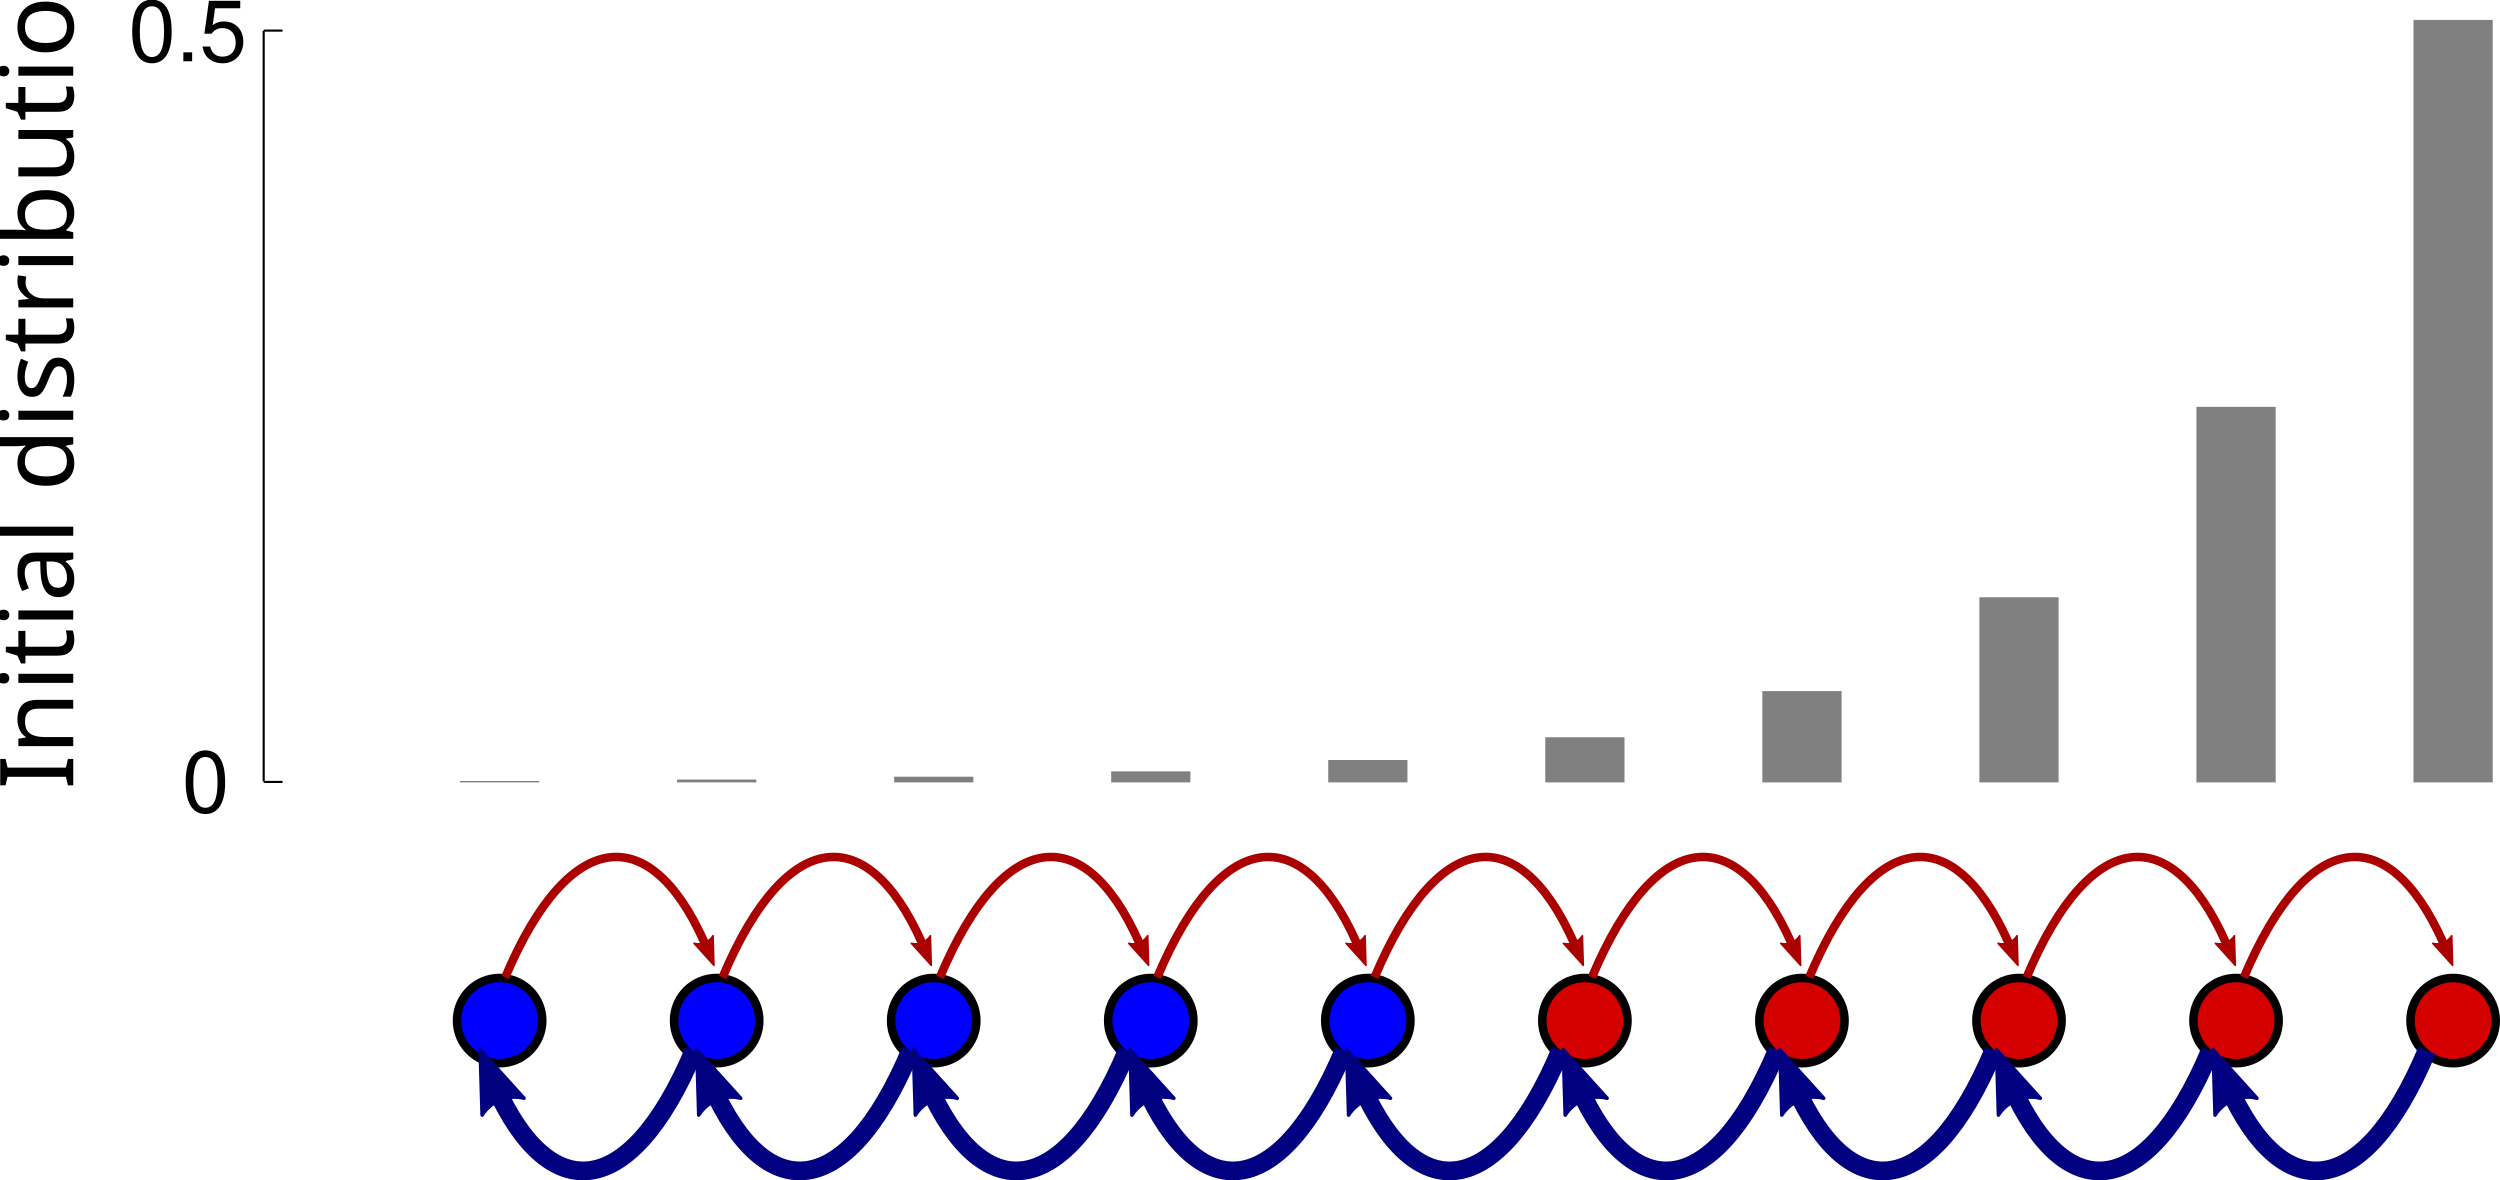
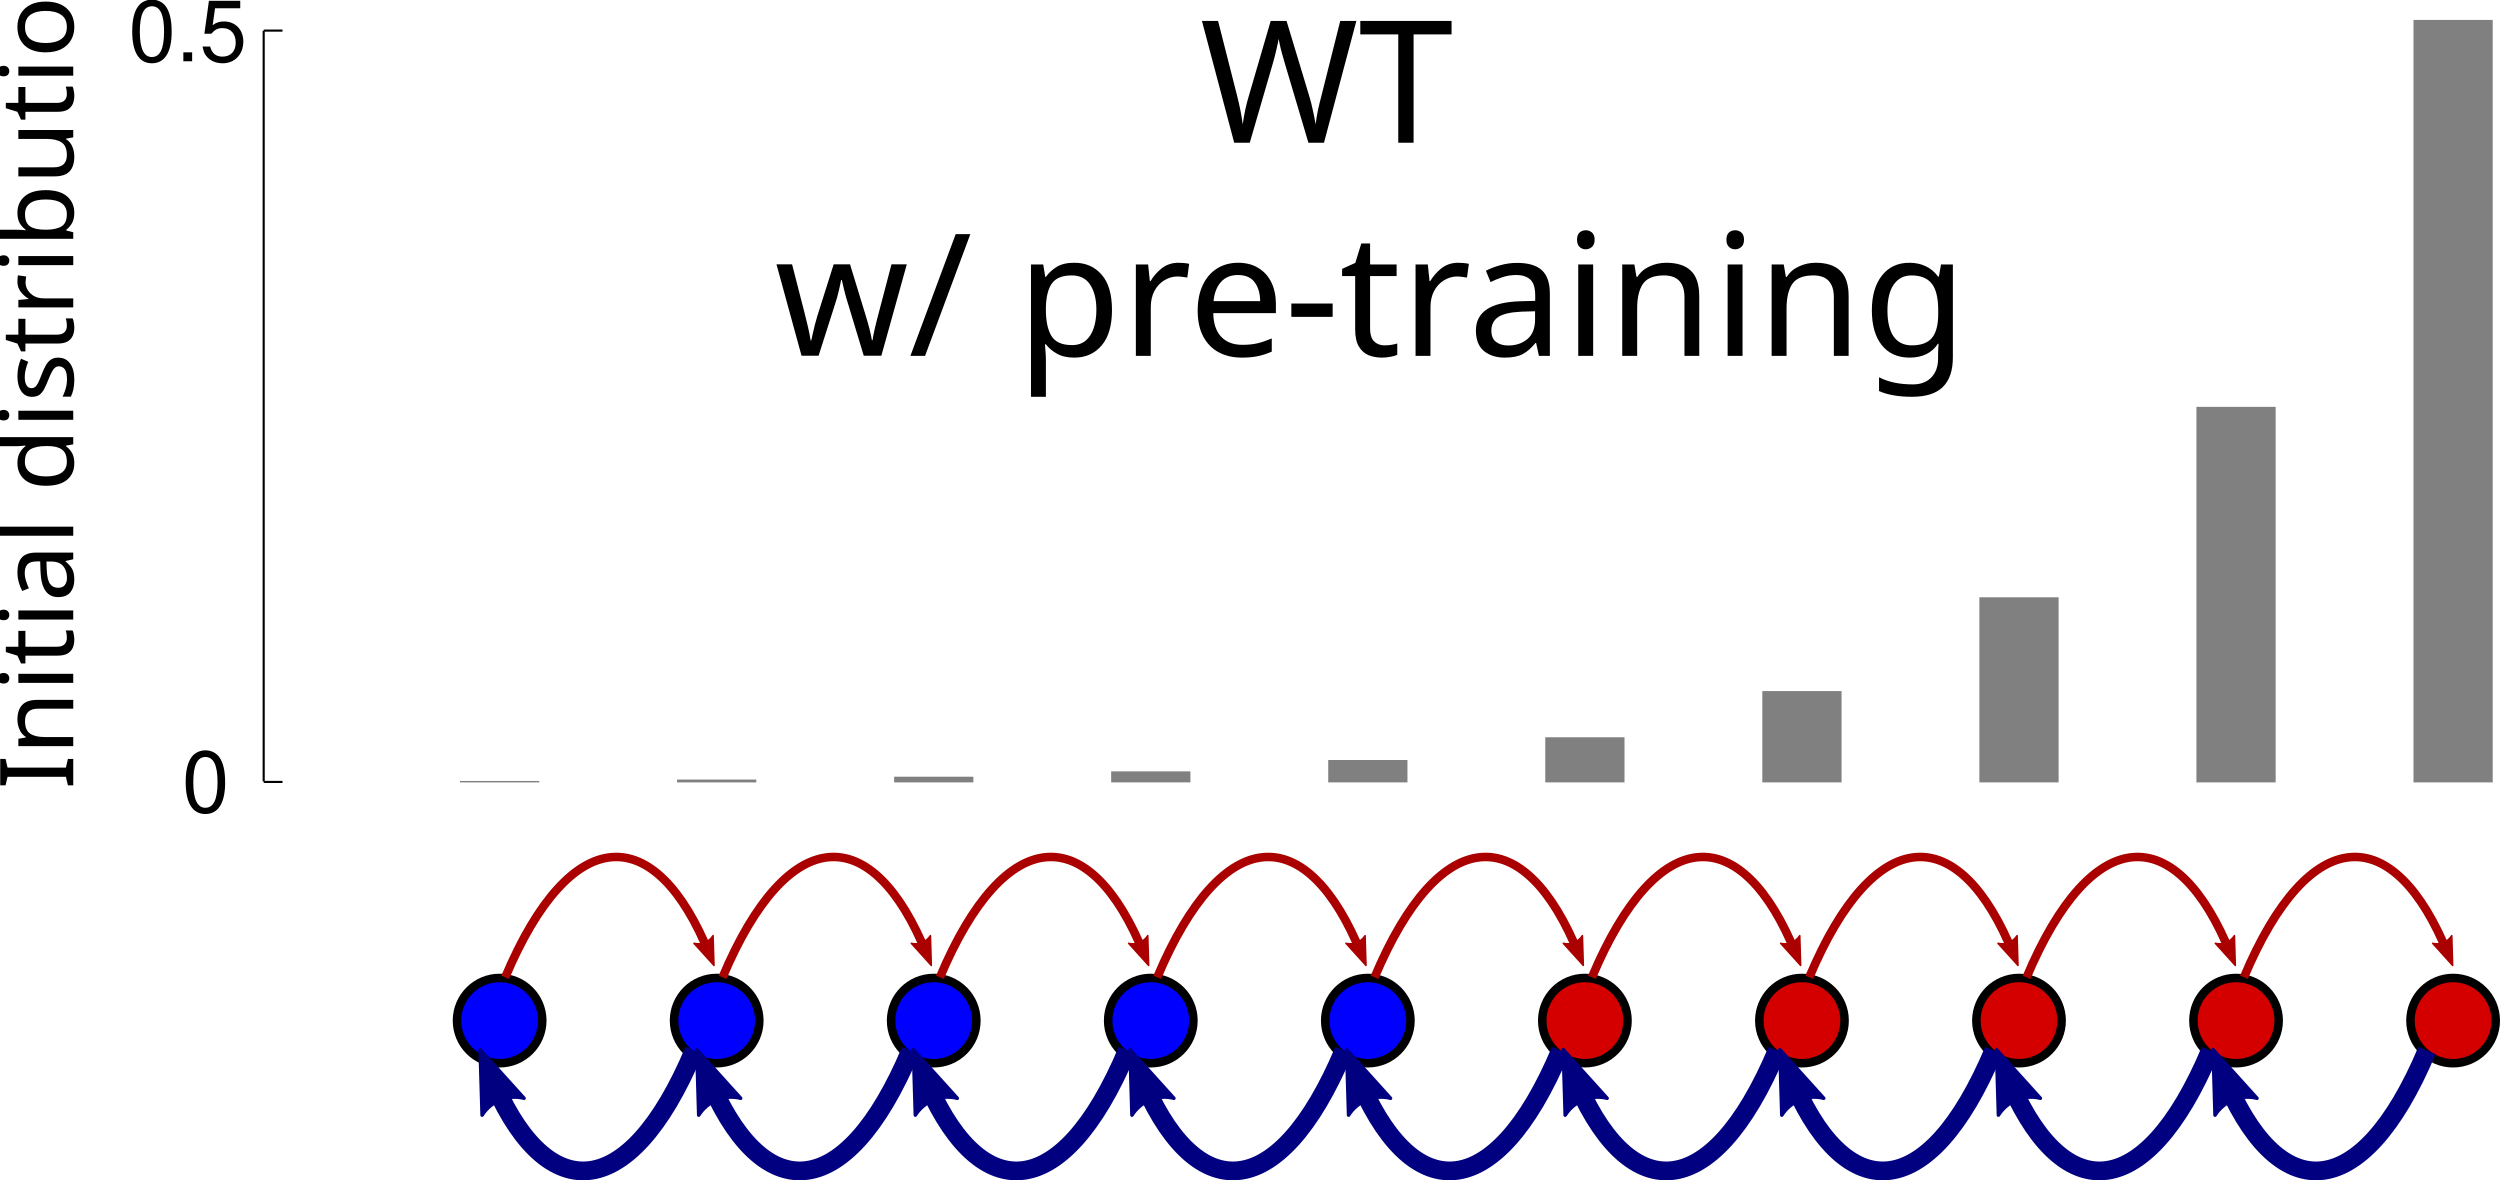
<svg xmlns="http://www.w3.org/2000/svg" width="293.184" height="138.319" id="svg2" version="1.1">
  <defs id="defs4">
    <marker orient="auto" refY="0" refX="0" id="Arrow2Send" style="overflow:visible">
      <path id="path4544" style="font-size:12px;fill-rule:evenodd;stroke-width:0.625;stroke-linejoin:round" d="M 8.719,4.034 -2.207,0.016 8.719,-4.002 c -1.745,2.372 -1.735,5.617 -6e-7,8.035 z" transform="matrix(-0.3,0,0,-0.3,0.69,0)" />
    </marker>
    <marker orient="auto" refY="0" refX="0" id="Arrow2Sstart" style="overflow:visible">
      <path id="path4541" style="font-size:12px;fill-rule:evenodd;stroke-width:0.625;stroke-linejoin:round" d="M 8.719,4.034 -2.207,0.016 8.719,-4.002 c -1.745,2.372 -1.735,5.617 -6e-7,8.035 z" transform="matrix(0.3,0,0,0.3,-0.69,0)" />
    </marker>
    <marker orient="auto" refY="0" refX="0" id="Arrow2Send-4" style="overflow:visible">
      <path id="path4544-5" style="font-size:12px;fill-rule:evenodd;stroke-width:0.625;stroke-linejoin:round" d="M 8.719,4.034 -2.207,0.016 8.719,-4.002 c -1.745,2.372 -1.735,5.617 -6e-7,8.035 z" transform="matrix(-0.3,0,0,-0.3,0.69,0)" />
    </marker>
    <marker orient="auto" refY="0" refX="0" id="Arrow2Send-3" style="overflow:visible">
      <path id="path4544-52" style="font-size:12px;fill-rule:evenodd;stroke-width:0.625;stroke-linejoin:round" d="M 8.719,4.034 -2.207,0.016 8.719,-4.002 c -1.745,2.372 -1.735,5.617 -6e-7,8.035 z" transform="matrix(-0.3,0,0,-0.3,0.69,0)" />
    </marker>
    <marker orient="auto" refY="0" refX="0" id="Arrow2Send-9" style="overflow:visible">
      <path id="path4544-4" style="font-size:12px;fill-rule:evenodd;stroke-width:0.625;stroke-linejoin:round" d="M 8.719,4.034 -2.207,0.016 8.719,-4.002 c -1.745,2.372 -1.735,5.617 -6e-7,8.035 z" transform="matrix(-0.3,0,0,-0.3,0.69,0)" />
    </marker>
    <marker orient="auto" refY="0" refX="0" id="Arrow2Send-0" style="overflow:visible">
      <path id="path4544-59" style="font-size:12px;fill-rule:evenodd;stroke-width:0.625;stroke-linejoin:round" d="M 8.719,4.034 -2.207,0.016 8.719,-4.002 c -1.745,2.372 -1.735,5.617 -6e-7,8.035 z" transform="matrix(-0.3,0,0,-0.3,0.69,0)" />
    </marker>
    <marker orient="auto" refY="0" refX="0" id="Arrow2Send-6" style="overflow:visible">
      <path id="path4544-594" style="font-size:12px;fill-rule:evenodd;stroke-width:0.625;stroke-linejoin:round" d="M 8.719,4.034 -2.207,0.016 8.719,-4.002 c -1.745,2.372 -1.735,5.617 -6e-7,8.035 z" transform="matrix(-0.3,0,0,-0.3,0.69,0)" />
    </marker>
    <marker orient="auto" refY="0" refX="0" id="Arrow2Send-43" style="overflow:visible">
      <path id="path4544-54" style="font-size:12px;fill-rule:evenodd;stroke-width:0.625;stroke-linejoin:round" d="M 8.719,4.034 -2.207,0.016 8.719,-4.002 c -1.745,2.372 -1.735,5.617 -6e-7,8.035 z" transform="matrix(-0.3,0,0,-0.3,0.69,0)" />
    </marker>
    <marker orient="auto" refY="0" refX="0" id="Arrow2Send-41" style="overflow:visible">
      <path id="path4544-6" style="font-size:12px;fill-rule:evenodd;stroke-width:0.625;stroke-linejoin:round" d="M 8.719,4.034 -2.207,0.016 8.719,-4.002 c -1.745,2.372 -1.735,5.617 -6e-7,8.035 z" transform="matrix(-0.3,0,0,-0.3,0.69,0)" />
    </marker>
    <marker orient="auto" refY="0" refX="0" id="Arrow2Send-1" style="overflow:visible">
      <path id="path4544-58" style="font-size:12px;fill-rule:evenodd;stroke-width:0.625;stroke-linejoin:round" d="M 8.719,4.034 -2.207,0.016 8.719,-4.002 c -1.745,2.372 -1.735,5.617 -6e-7,8.035 z" transform="matrix(-0.3,0,0,-0.3,0.69,0)" />
    </marker>
    <marker orient="auto" refY="0" refX="0" id="Arrow2Send-01" style="overflow:visible">
      <path id="path4544-40" style="font-size:12px;fill-rule:evenodd;stroke-width:0.625;stroke-linejoin:round" d="M 8.719,4.034 -2.207,0.016 8.719,-4.002 c -1.745,2.372 -1.735,5.617 -6e-7,8.035 z" transform="matrix(-0.3,0,0,-0.3,0.69,0)" />
    </marker>
    <marker orient="auto" refY="0" refX="0" id="Arrow2Send-91" style="overflow:visible">
      <path id="path4544-7" style="font-size:12px;fill-rule:evenodd;stroke-width:0.625;stroke-linejoin:round" d="M 8.719,4.034 -2.207,0.016 8.719,-4.002 c -1.745,2.372 -1.735,5.617 -6e-7,8.035 z" transform="matrix(-0.3,0,0,-0.3,0.69,0)" />
    </marker>
    <marker orient="auto" refY="0" refX="0" id="Arrow2Send-96" style="overflow:visible">
      <path id="path4544-8" style="font-size:12px;fill-rule:evenodd;stroke-width:0.625;stroke-linejoin:round" d="M 8.719,4.034 -2.207,0.016 8.719,-4.002 c -1.745,2.372 -1.735,5.617 -6e-7,8.035 z" transform="matrix(-0.3,0,0,-0.3,0.69,0)" />
    </marker>
    <marker orient="auto" refY="0" refX="0" id="Arrow2Send-30" style="overflow:visible">
      <path id="path4544-2" style="font-size:12px;fill-rule:evenodd;stroke-width:0.625;stroke-linejoin:round" d="M 8.719,4.034 -2.207,0.016 8.719,-4.002 c -1.745,2.372 -1.735,5.617 -6e-7,8.035 z" transform="matrix(-0.3,0,0,-0.3,0.69,0)" />
    </marker>
    <marker orient="auto" refY="0" refX="0" id="Arrow2Send-92" style="overflow:visible">
      <path id="path4544-24" style="font-size:12px;fill-rule:evenodd;stroke-width:0.625;stroke-linejoin:round" d="M 8.719,4.034 -2.207,0.016 8.719,-4.002 c -1.745,2.372 -1.735,5.617 -6e-7,8.035 z" transform="matrix(-0.3,0,0,-0.3,0.69,0)" />
    </marker>
    <marker orient="auto" refY="0" refX="0" id="Arrow2Send-8" style="overflow:visible">
      <path id="path4544-72" style="font-size:12px;fill-rule:evenodd;stroke-width:0.625;stroke-linejoin:round" d="M 8.719,4.034 -2.207,0.016 8.719,-4.002 c -1.745,2.372 -1.735,5.617 -6e-7,8.035 z" transform="matrix(-0.3,0,0,-0.3,0.69,0)" />
    </marker>
    <marker orient="auto" refY="0" refX="0" id="Arrow2Send-34" style="overflow:visible">
      <path id="path4544-3" style="font-size:12px;fill-rule:evenodd;stroke-width:0.625;stroke-linejoin:round" d="M 8.719,4.034 -2.207,0.016 8.719,-4.002 c -1.745,2.372 -1.735,5.617 -6e-7,8.035 z" transform="matrix(-0.3,0,0,-0.3,0.69,0)" />
    </marker>
    <marker orient="auto" refY="0" refX="0" id="Arrow2Send-32" style="overflow:visible">
      <path id="path4544-76" style="font-size:12px;fill-rule:evenodd;stroke-width:0.625;stroke-linejoin:round" d="M 8.719,4.034 -2.207,0.016 8.719,-4.002 c -1.745,2.372 -1.735,5.617 -6e-7,8.035 z" transform="matrix(-0.3,0,0,-0.3,0.69,0)" />
    </marker>
    <marker orient="auto" refY="0" refX="0" id="Arrow2Send-36" style="overflow:visible">
      <path id="path4544-9" style="font-size:12px;fill-rule:evenodd;stroke-width:0.625;stroke-linejoin:round" d="M 8.719,4.034 -2.207,0.016 8.719,-4.002 c -1.745,2.372 -1.735,5.617 -6e-7,8.035 z" transform="matrix(-0.3,0,0,-0.3,0.69,0)" />
    </marker>
    <marker orient="auto" refY="0" refX="0" id="Arrow2Send-33" style="overflow:visible">
      <path id="path4544-0" style="font-size:12px;fill-rule:evenodd;stroke-width:0.625;stroke-linejoin:round" d="M 8.719,4.034 -2.207,0.016 8.719,-4.002 c -1.745,2.372 -1.735,5.617 -6e-7,8.035 z" transform="matrix(-0.3,0,0,-0.3,0.69,0)" />
    </marker>
    <marker orient="auto" refY="0" refX="0" id="Arrow2SendM" style="overflow:visible">
      <path id="path3097" style="font-size:12px;fill:#aa0000;fill-rule:evenodd;stroke:#aa0000;stroke-width:0.625;stroke-linejoin:round" d="M 8.719,4.034 -2.207,0.016 8.719,-4.002 c -1.745,2.372 -1.735,5.617 -6e-7,8.035 z" transform="matrix(-0.3,0,0,-0.3,0.69,0)" />
    </marker>
    <marker orient="auto" refY="0" refX="0" id="Arrow2Sendg" style="overflow:visible">
      <path id="path3100" style="font-size:12px;fill:#aa0000;fill-rule:evenodd;stroke:#aa0000;stroke-width:0.625;stroke-linejoin:round" d="M 8.719,4.034 -2.207,0.016 8.719,-4.002 c -1.745,2.372 -1.735,5.617 -6e-7,8.035 z" transform="matrix(-0.3,0,0,-0.3,0.69,0)" />
    </marker>
    <marker orient="auto" refY="0" refX="0" id="Arrow2Send3" style="overflow:visible">
      <path id="path3103" style="font-size:12px;fill:#aa0000;fill-rule:evenodd;stroke:#aa0000;stroke-width:0.625;stroke-linejoin:round" d="M 8.719,4.034 -2.207,0.016 8.719,-4.002 c -1.745,2.372 -1.735,5.617 -6e-7,8.035 z" transform="matrix(-0.3,0,0,-0.3,0.69,0)" />
    </marker>
    <marker orient="auto" refY="0" refX="0" id="Arrow2Sends" style="overflow:visible">
      <path id="path3106" style="font-size:12px;fill:#aa0000;fill-rule:evenodd;stroke:#aa0000;stroke-width:0.625;stroke-linejoin:round" d="M 8.719,4.034 -2.207,0.016 8.719,-4.002 c -1.745,2.372 -1.735,5.617 -6e-7,8.035 z" transform="matrix(-0.3,0,0,-0.3,0.69,0)" />
    </marker>
    <marker orient="auto" refY="0" refX="0" id="Arrow2Sendz" style="overflow:visible">
      <path id="path3109" style="font-size:12px;fill:#aa0000;fill-rule:evenodd;stroke:#aa0000;stroke-width:0.625;stroke-linejoin:round" d="M 8.719,4.034 -2.207,0.016 8.719,-4.002 c -1.745,2.372 -1.735,5.617 -6e-7,8.035 z" transform="matrix(-0.3,0,0,-0.3,0.69,0)" />
    </marker>
    <marker orient="auto" refY="0" refX="0" id="Arrow2SendI" style="overflow:visible">
      <path id="path3112" style="font-size:12px;fill:#aa0000;fill-rule:evenodd;stroke:#aa0000;stroke-width:0.625;stroke-linejoin:round" d="M 8.719,4.034 -2.207,0.016 8.719,-4.002 c -1.745,2.372 -1.735,5.617 -6e-7,8.035 z" transform="matrix(-0.3,0,0,-0.3,0.69,0)" />
    </marker>
    <marker orient="auto" refY="0" refX="0" id="Arrow2Send7" style="overflow:visible">
      <path id="path3115" style="font-size:12px;fill:#aa0000;fill-rule:evenodd;stroke:#aa0000;stroke-width:0.625;stroke-linejoin:round" d="M 8.719,4.034 -2.207,0.016 8.719,-4.002 c -1.745,2.372 -1.735,5.617 -6e-7,8.035 z" transform="matrix(-0.3,0,0,-0.3,0.69,0)" />
    </marker>
    <marker orient="auto" refY="0" refX="0" id="Arrow2SendG" style="overflow:visible">
      <path id="path3118" style="font-size:12px;fill:#aa0000;fill-rule:evenodd;stroke:#aa0000;stroke-width:0.625;stroke-linejoin:round" d="M 8.719,4.034 -2.207,0.016 8.719,-4.002 c -1.745,2.372 -1.735,5.617 -6e-7,8.035 z" transform="matrix(-0.3,0,0,-0.3,0.69,0)" />
    </marker>
    <marker orient="auto" refY="0" refX="0" id="Arrow2SendJ" style="overflow:visible">
      <path id="path3121" style="font-size:12px;fill:#aa0000;fill-rule:evenodd;stroke:#aa0000;stroke-width:0.625;stroke-linejoin:round" d="M 8.719,4.034 -2.207,0.016 8.719,-4.002 c -1.745,2.372 -1.735,5.617 -6e-7,8.035 z" transform="matrix(-0.3,0,0,-0.3,0.69,0)" />
    </marker>
    <marker orient="auto" refY="0" refX="0" id="Arrow2Sendzk" style="overflow:visible">
      <path id="path3315" style="font-size:12px;fill:#000080;fill-rule:evenodd;stroke:#000080;stroke-width:0.625;stroke-linejoin:round" d="M 8.719,4.034 -2.207,0.016 8.719,-4.002 c -1.745,2.372 -1.735,5.617 -6e-7,8.035 z" transform="matrix(-0.3,0,0,-0.3,0.69,0)" />
    </marker>
    <marker orient="auto" refY="0" refX="0" id="Arrow2SendD" style="overflow:visible">
      <path id="path3318" style="font-size:12px;fill:#000080;fill-rule:evenodd;stroke:#000080;stroke-width:0.625;stroke-linejoin:round" d="M 8.719,4.034 -2.207,0.016 8.719,-4.002 c -1.745,2.372 -1.735,5.617 -6e-7,8.035 z" transform="matrix(-0.3,0,0,-0.3,0.69,0)" />
    </marker>
    <marker orient="auto" refY="0" refX="0" id="Arrow2SendO" style="overflow:visible">
      <path id="path3321" style="font-size:12px;fill:#000080;fill-rule:evenodd;stroke:#000080;stroke-width:0.625;stroke-linejoin:round" d="M 8.719,4.034 -2.207,0.016 8.719,-4.002 c -1.745,2.372 -1.735,5.617 -6e-7,8.035 z" transform="matrix(-0.3,0,0,-0.3,0.69,0)" />
    </marker>
    <marker orient="auto" refY="0" refX="0" id="Arrow2Sendu" style="overflow:visible">
      <path id="path3324" style="font-size:12px;fill:#000080;fill-rule:evenodd;stroke:#000080;stroke-width:0.625;stroke-linejoin:round" d="M 8.719,4.034 -2.207,0.016 8.719,-4.002 c -1.745,2.372 -1.735,5.617 -6e-7,8.035 z" transform="matrix(-0.3,0,0,-0.3,0.69,0)" />
    </marker>
    <marker orient="auto" refY="0" refX="0" id="Arrow2Sendd" style="overflow:visible">
      <path id="path3327" style="font-size:12px;fill:#000080;fill-rule:evenodd;stroke:#000080;stroke-width:0.625;stroke-linejoin:round" d="M 8.719,4.034 -2.207,0.016 8.719,-4.002 c -1.745,2.372 -1.735,5.617 -6e-7,8.035 z" transform="matrix(-0.3,0,0,-0.3,0.69,0)" />
    </marker>
    <marker orient="auto" refY="0" refX="0" id="Arrow2Send9" style="overflow:visible">
      <path id="path3330" style="font-size:12px;fill:#000080;fill-rule:evenodd;stroke:#000080;stroke-width:0.625;stroke-linejoin:round" d="M 8.719,4.034 -2.207,0.016 8.719,-4.002 c -1.745,2.372 -1.735,5.617 -6e-7,8.035 z" transform="matrix(-0.3,0,0,-0.3,0.69,0)" />
    </marker>
    <marker orient="auto" refY="0" refX="0" id="Arrow2SendI1" style="overflow:visible">
      <path id="path3333" style="font-size:12px;fill:#000080;fill-rule:evenodd;stroke:#000080;stroke-width:0.625;stroke-linejoin:round" d="M 8.719,4.034 -2.207,0.016 8.719,-4.002 c -1.745,2.372 -1.735,5.617 -6e-7,8.035 z" transform="matrix(-0.3,0,0,-0.3,0.69,0)" />
    </marker>
    <marker orient="auto" refY="0" refX="0" id="Arrow2Senda" style="overflow:visible">
      <path id="path3336" style="font-size:12px;fill:#000080;fill-rule:evenodd;stroke:#000080;stroke-width:0.625;stroke-linejoin:round" d="M 8.719,4.034 -2.207,0.016 8.719,-4.002 c -1.745,2.372 -1.735,5.617 -6e-7,8.035 z" transform="matrix(-0.3,0,0,-0.3,0.69,0)" />
    </marker>
    <marker orient="auto" refY="0" refX="0" id="Arrow2SendaN" style="overflow:visible">
      <path id="path3339" style="font-size:12px;fill:#000080;fill-rule:evenodd;stroke:#000080;stroke-width:0.625;stroke-linejoin:round" d="M 8.719,4.034 -2.207,0.016 8.719,-4.002 c -1.745,2.372 -1.735,5.617 -6e-7,8.035 z" transform="matrix(-0.3,0,0,-0.3,0.69,0)" />
    </marker>
  </defs>
  <g id="layer1" transform="translate(-84.00428,-321.2439)">
    <path transform="matrix(-1,0,0,1,556.6883,93.57143)" style="fill:#d40000;stroke:#000000;stroke-width:1;stroke-linecap:round;stroke-linejoin:round;stroke-miterlimit:4;stroke-dasharray:none;stroke-dashoffset:0" id="path2994-3-2-1" d="m 190,347.362 c 0,2.761 -2.239,5 -5,5 -2.761,0 -5,-2.239 -5,-5 0,-2.761 2.239,-5 5,-5 2.761,0 5,2.239 5,5 z" />
    <path transform="matrix(-1,0,0,1,531.2338,93.57143)" style="fill:#d40000;stroke:#000000;stroke-width:1;stroke-linecap:round;stroke-linejoin:round;stroke-miterlimit:4;stroke-dasharray:none;stroke-dashoffset:0" id="path2994-3-2-7" d="m 190,347.362 c 0,2.761 -2.239,5 -5,5 -2.761,0 -5,-2.239 -5,-5 0,-2.761 2.239,-5 5,-5 2.761,0 5,2.239 5,5 z" />
    <path transform="matrix(-1,0,0,1,480.3247,93.57143)" style="fill:#d40000;stroke:#000000;stroke-width:1;stroke-linecap:round;stroke-linejoin:round;stroke-miterlimit:4;stroke-dasharray:none;stroke-dashoffset:0" id="path2994-3-2-4" d="m 190,347.362 c 0,2.761 -2.239,5 -5,5 -2.761,0 -5,-2.239 -5,-5 0,-2.761 2.239,-5 5,-5 2.761,0 5,2.239 5,5 z" />
    <path transform="matrix(-1,0,0,1,505.7792,93.57143)" style="fill:#d40000;stroke:#000000;stroke-width:1;stroke-linecap:round;stroke-linejoin:round;stroke-miterlimit:4;stroke-dasharray:none;stroke-dashoffset:0" id="path2994-3-2-0" d="m 190,347.362 c 0,2.761 -2.239,5 -5,5 -2.761,0 -5,-2.239 -5,-5 0,-2.761 2.239,-5 5,-5 2.761,0 5,2.239 5,5 z" />
    <path transform="matrix(-1,0,0,1,454.8701,93.57143)" style="fill:#d40000;stroke:#000000;stroke-width:1;stroke-linecap:round;stroke-linejoin:round;stroke-miterlimit:4;stroke-dasharray:none;stroke-dashoffset:0" id="path2994-3-2-9" d="m 190,347.362 c 0,2.761 -2.239,5 -5,5 -2.761,0 -5,-2.239 -5,-5 0,-2.761 2.239,-5 5,-5 2.761,0 5,2.239 5,5 z" />
    <path transform="matrix(-1,0,0,1,327.5974,93.57143)" style="fill:#0000ff;stroke:#000000;stroke-width:1;stroke-linecap:round;stroke-linejoin:round;stroke-miterlimit:4;stroke-dasharray:none;stroke-dashoffset:0" id="path2994-4" d="m 190,347.362 c 0,2.761 -2.239,5 -5,5 -2.761,0 -5,-2.239 -5,-5 0,-2.761 2.239,-5 5,-5 2.761,0 5,2.239 5,5 z" />
    <path transform="matrix(-1,0,0,1,353.0519,93.57143)" style="fill:#0000ff;stroke:#000000;stroke-width:1;stroke-linecap:round;stroke-linejoin:round;stroke-miterlimit:4;stroke-dasharray:none;stroke-dashoffset:0" id="path2994-8" d="m 190,347.362 c 0,2.761 -2.239,5 -5,5 -2.761,0 -5,-2.239 -5,-5 0,-2.761 2.239,-5 5,-5 2.761,0 5,2.239 5,5 z" />
    <path transform="matrix(-1,0,0,1,378.5065,93.57143)" style="fill:#0000ff;stroke:#000000;stroke-width:1;stroke-linecap:round;stroke-linejoin:round;stroke-miterlimit:4;stroke-dasharray:none;stroke-dashoffset:0" id="path2994-82" d="m 190,347.362 c 0,2.761 -2.239,5 -5,5 -2.761,0 -5,-2.239 -5,-5 0,-2.761 2.239,-5 5,-5 2.761,0 5,2.239 5,5 z" />
    <path transform="matrix(-1,0,0,1,403.961,93.57143)" style="fill:#0000ff;stroke:#000000;stroke-width:1;stroke-linecap:round;stroke-linejoin:round;stroke-miterlimit:4;stroke-dasharray:none;stroke-dashoffset:0" id="path2994-45" d="m 190,347.362 c 0,2.761 -2.239,5 -5,5 -2.761,0 -5,-2.239 -5,-5 0,-2.761 2.239,-5 5,-5 2.761,0 5,2.239 5,5 z" />
    <path transform="matrix(-1,0,0,1,429.4156,93.57143)" style="fill:#0000ff;stroke:#000000;stroke-width:1;stroke-linecap:round;stroke-linejoin:round;stroke-miterlimit:4;stroke-dasharray:none;stroke-dashoffset:0" id="path2994-5" d="m 190,347.362 c 0,2.761 -2.239,5 -5,5 -2.761,0 -5,-2.239 -5,-5 0,-2.761 2.239,-5 5,-5 2.761,0 5,2.239 5,5 z" />
    <path style="fill:none;stroke:#aa0000;stroke-width:1;stroke-linecap:butt;stroke-linejoin:miter;stroke-miterlimit:4;stroke-opacity:1;stroke-dasharray:none;marker-end:url(#Arrow2Sendz)" d="m 143.256,435.86 c 7.696,-18.279 17.625,-18.423 23.968,-2.651" id="path5894-5" />
    <path style="fill:none;stroke:#aa0000;stroke-width:1;stroke-linecap:butt;stroke-linejoin:miter;stroke-miterlimit:4;stroke-opacity:1;stroke-dasharray:none;marker-end:url(#Arrow2Sends)" d="m 347.157,435.86 c 7.696,-18.279 17.625,-18.423 23.968,-2.651" id="path5894-5-4" />
    <path style="fill:none;stroke:#aa0000;stroke-width:1;stroke-linecap:butt;stroke-linejoin:miter;stroke-miterlimit:4;stroke-opacity:1;stroke-dasharray:none;marker-end:url(#Arrow2Sendg)" d="m 321.669,435.86 c 7.696,-18.279 17.625,-18.423 23.968,-2.651" id="path5894-5-9" />
    <path style="fill:none;stroke:#aa0000;stroke-width:1;stroke-linecap:butt;stroke-linejoin:miter;stroke-miterlimit:4;stroke-opacity:1;stroke-dasharray:none;marker-end:url(#Arrow2SendJ)" d="m 296.182,435.86 c 7.696,-18.279 17.625,-18.423 23.968,-2.651" id="path5894-5-93" />
    <path style="fill:none;stroke:#aa0000;stroke-width:1;stroke-linecap:butt;stroke-linejoin:miter;stroke-miterlimit:4;stroke-opacity:1;stroke-dasharray:none;marker-end:url(#Arrow2SendG)" d="m 270.694,435.86 c 7.696,-18.279 17.625,-18.423 23.968,-2.651" id="path5894-5-48" />
    <path style="fill:none;stroke:#aa0000;stroke-width:1;stroke-linecap:butt;stroke-linejoin:miter;stroke-miterlimit:4;stroke-opacity:1;stroke-dasharray:none;marker-end:url(#Arrow2SendM)" d="m 245.206,435.86 c 7.696,-18.279 17.625,-18.423 23.968,-2.651" id="path5894-5-8" />
    <path style="fill:none;stroke:#aa0000;stroke-width:1;stroke-linecap:butt;stroke-linejoin:miter;stroke-miterlimit:4;stroke-opacity:1;stroke-dasharray:none;marker-end:url(#Arrow2Send3)" d="m 219.719,435.86 c 7.696,-18.279 17.625,-18.423 23.968,-2.651" id="path5894-5-2" />
    <path style="fill:none;stroke:#aa0000;stroke-width:1;stroke-linecap:butt;stroke-linejoin:miter;stroke-miterlimit:4;stroke-opacity:1;stroke-dasharray:none;marker-end:url(#Arrow2SendI)" d="m 194.231,435.86 c 7.696,-18.279 17.625,-18.423 23.968,-2.651" id="path5894-5-98" />
    <path style="fill:none;stroke:#aa0000;stroke-width:1;stroke-linecap:butt;stroke-linejoin:miter;stroke-miterlimit:4;stroke-opacity:1;stroke-dasharray:none;marker-end:url(#Arrow2Send7)" d="m 168.743,435.86 c 7.696,-18.279 17.625,-18.423 23.968,-2.651" id="path5894-5-49" />
    <path style="fill:none;stroke:#000080;stroke-width:2.2;stroke-linecap:butt;stroke-linejoin:miter;stroke-miterlimit:4;stroke-opacity:1;stroke-dasharray:none;stroke-dashoffset:0;marker-end:url(#Arrow2SendD)" d="m 165.399,444.446 c -7.696,18.279 -17.625,18.423 -23.968,2.651" id="path5894-5-1" />
    <path style="fill:none;stroke:#000080;stroke-width:2.2;stroke-linecap:butt;stroke-linejoin:miter;stroke-miterlimit:4;stroke-opacity:1;stroke-dasharray:none;stroke-dashoffset:0;marker-end:url(#Arrow2Senda)" d="m 368.626,444.446 c -7.696,18.279 -17.625,18.423 -23.968,2.651" id="path5894-5-1-1" />
    <path style="fill:none;stroke:#000080;stroke-width:2.2;stroke-linecap:butt;stroke-linejoin:miter;stroke-miterlimit:4;stroke-opacity:1;stroke-dasharray:none;stroke-dashoffset:0;marker-end:url(#Arrow2Sendd)" d="m 343.223,444.446 c -7.696,18.279 -17.625,18.423 -23.968,2.651" id="path5894-5-1-19" />
    <path style="fill:none;stroke:#000080;stroke-width:2.2;stroke-linecap:butt;stroke-linejoin:miter;stroke-miterlimit:4;stroke-opacity:1;stroke-dasharray:none;stroke-dashoffset:0;marker-end:url(#Arrow2SendI1)" d="m 317.819,444.446 c -7.696,18.279 -17.625,18.423 -23.968,2.651" id="path5894-5-1-0" />
    <path style="fill:none;stroke:#000080;stroke-width:2.2;stroke-linecap:butt;stroke-linejoin:miter;stroke-miterlimit:4;stroke-opacity:1;stroke-dasharray:none;stroke-dashoffset:0;marker-end:url(#Arrow2SendO)" d="m 292.416,444.446 c -7.696,18.279 -17.625,18.423 -23.968,2.651" id="path5894-5-1-8" />
    <path style="fill:none;stroke:#000080;stroke-width:2.2;stroke-linecap:butt;stroke-linejoin:miter;stroke-miterlimit:4;stroke-opacity:1;stroke-dasharray:none;stroke-dashoffset:0;marker-end:url(#Arrow2Sendu)" d="m 267.013,444.446 c -7.696,18.279 -17.625,18.423 -23.968,2.651" id="path5894-5-1-9" />
    <path style="fill:none;stroke:#000080;stroke-width:2.2;stroke-linecap:butt;stroke-linejoin:miter;stroke-miterlimit:4;stroke-opacity:1;stroke-dasharray:none;stroke-dashoffset:0;marker-end:url(#Arrow2Sendzk)" d="m 241.609,444.446 c -7.696,18.279 -17.625,18.423 -23.968,2.651" id="path5894-5-1-95" />
    <path style="fill:none;stroke:#000080;stroke-width:2.2;stroke-linecap:butt;stroke-linejoin:miter;stroke-miterlimit:4;stroke-opacity:1;stroke-dasharray:none;stroke-dashoffset:0;marker-end:url(#Arrow2Send9)" d="m 216.206,444.446 c -7.696,18.279 -17.625,18.423 -23.968,2.651" id="path5894-5-1-191" />
    <path style="fill:none;stroke:#000080;stroke-width:2.2;stroke-linecap:butt;stroke-linejoin:miter;stroke-miterlimit:4;stroke-opacity:1;stroke-dasharray:none;stroke-dashoffset:0;marker-end:url(#Arrow2SendaN)" d="m 190.802,444.446 c -7.696,18.279 -17.625,18.423 -23.968,2.651" id="path5894-5-1-15" />
    <g transform="matrix(1,0,0,-1,96.84421,425.3064)" id="g144">
      <text id="text146" transform="matrix(1,0,0,-1,8.5,8.8332)">
        <tspan id="tspan148" y="0" x="0" style="font-size:10px;font-variant:normal;font-weight:normal;writing-mode:lr-tb;fill:#000000;fill-opacity:1;fill-rule:nonzero;stroke:none;font-family:Helvetica;-inkscape-font-specification:Helvetica">0</tspan>
      </text>
    </g>
    <path id="path150" style="fill:none;stroke:#000000;stroke-width:0.25;stroke-linecap:butt;stroke-linejoin:round;stroke-miterlimit:10;stroke-opacity:1;stroke-dasharray:none" d="m 114.927,324.832 2.208,0" />
    <g transform="matrix(1,0,0,-1,98.90628,513.3483)" id="g154">
      <text id="text156" transform="matrix(1,0,0,-1,0.166797,184.917)">
        <tspan id="tspan158" y="0" x="0 5.56 8.34" style="font-size:10px;font-variant:normal;font-weight:normal;writing-mode:lr-tb;fill:#000000;fill-opacity:1;fill-rule:nonzero;stroke:none;font-family:Helvetica;-inkscape-font-specification:Helvetica">0.5</tspan>
      </text>
    </g>
    <path id="path176" style="fill:none;stroke:#000000;stroke-width:0.25;stroke-linecap:butt;stroke-linejoin:round;stroke-miterlimit:10;stroke-opacity:1;stroke-dasharray:none" d="m 114.927,412.873 0,-88.012" />
    <text xml:space="preserve" style="font-size:40px;font-style:normal;font-weight:normal;line-height:125%;letter-spacing:0px;word-spacing:0px;fill:#000000;fill-opacity:1;stroke:none;font-family:Sans" x="-413.823" y="92.594" id="text3123" transform="matrix(0,-1,1,0,0,0)">
      <tspan id="tspan3125" x="-413.823" y="92.594" style="font-size:12px">Initial distribution</tspan>
    </text>
    <path id="path150-1" style="fill:none;stroke:#000000;stroke-width:0.25;stroke-linecap:butt;stroke-linejoin:round;stroke-miterlimit:10;stroke-opacity:1;stroke-dasharray:none" d="m 114.927,412.941 2.208,0" />
-     <path id="path186" style="fill:#808080;fill-opacity:1;fill-rule:evenodd;stroke:none" d="m 137.952,412.998 9.292,0 0,-0.167 -9.292,0 0,0.167 z" />
-     <path id="path190" style="fill:#808080;fill-opacity:1;fill-rule:evenodd;stroke:none" d="m 163.406,412.998 9.292,0 0,-0.333 -9.292,0 0,0.333 z" />
-     <path id="path194" style="fill:#808080;fill-opacity:1;fill-rule:evenodd;stroke:none" d="m 188.861,412.998 9.292,0 0,-0.667 -9.292,0 0,0.667 z" />
-     <path id="path198" style="fill:#808080;fill-opacity:1;fill-rule:evenodd;stroke:none" d="m 214.315,412.998 9.292,0 0,-1.292 -9.292,0 0,1.292 z" />
-     <path id="path202" style="fill:#808080;fill-opacity:1;fill-rule:evenodd;stroke:none" d="m 239.77,412.998 9.292,0 0,-2.625 -9.292,0 0,2.625 z" />
-     <path id="path206" style="fill:#808080;fill-opacity:1;fill-rule:evenodd;stroke:none" d="m 265.224,412.998 9.292,0 0,-5.292 -9.292,0 0,5.292 z" />
-     <path id="path210" style="fill:#808080;fill-opacity:1;fill-rule:evenodd;stroke:none" d="m 290.679,412.998 9.292,0 0,-10.708 -9.292,0 0,10.708 z" />
-     <path id="path214" style="fill:#808080;fill-opacity:1;fill-rule:evenodd;stroke:none" d="m 316.133,412.998 9.292,0 0,-21.708 -9.292,0 0,21.708 z" />
-     <path id="path218" style="fill:#808080;fill-opacity:1;fill-rule:evenodd;stroke:none" d="m 341.588,412.998 9.292,0 0,-44.042 -9.292,0 0,44.042 z" />
-     <path id="path222" style="fill:#808080;fill-opacity:1;fill-rule:evenodd;stroke:none" d="m 367.043,412.998 9.292,0 0,-89.416 -9.292,0 0,89.416 z" />
+     <g id="g3120">
+       <path d="m 137.952,412.998 9.292,0 0,-0.167 -9.292,0 0,0.167 z" style="fill:#808080;fill-opacity:1;fill-rule:evenodd;stroke:none" id="path186" />
+       <path d="m 163.406,412.998 9.292,0 0,-0.333 -9.292,0 0,0.333 z" style="fill:#808080;fill-opacity:1;fill-rule:evenodd;stroke:none" id="path190" />
+       <path d="m 188.861,412.998 9.292,0 0,-0.667 -9.292,0 0,0.667 z" style="fill:#808080;fill-opacity:1;fill-rule:evenodd;stroke:none" id="path194" />
+       <path d="m 214.315,412.998 9.292,0 0,-1.292 -9.292,0 0,1.292 z" style="fill:#808080;fill-opacity:1;fill-rule:evenodd;stroke:none" id="path198" />
+       <path d="m 239.77,412.998 9.292,0 0,-2.625 -9.292,0 0,2.625 z" style="fill:#808080;fill-opacity:1;fill-rule:evenodd;stroke:none" id="path202" />
+       <path d="m 265.224,412.998 9.292,0 0,-5.292 -9.292,0 0,5.292 z" style="fill:#808080;fill-opacity:1;fill-rule:evenodd;stroke:none" id="path206" />
+       <path d="m 290.679,412.998 9.292,0 0,-10.708 -9.292,0 0,10.708 z" style="fill:#808080;fill-opacity:1;fill-rule:evenodd;stroke:none" id="path210" />
+       <path d="m 316.133,412.998 9.292,0 0,-21.708 -9.292,0 0,21.708 z" style="fill:#808080;fill-opacity:1;fill-rule:evenodd;stroke:none" id="path214" />
+       <path d="m 341.588,412.998 9.292,0 0,-44.042 -9.292,0 0,44.042 z" style="fill:#808080;fill-opacity:1;fill-rule:evenodd;stroke:none" id="path218" />
+       <path d="m 367.043,412.998 9.292,0 0,-89.416 -9.292,0 0,89.416 z" style="fill:#808080;fill-opacity:1;fill-rule:evenodd;stroke:none" id="path222" />
+     </g>
+     <text xml:space="preserve" style="font-size:20px;font-style:normal;font-weight:normal;text-align:center;line-height:125%;letter-spacing:0px;word-spacing:0px;text-anchor:middle;fill:#000000;fill-opacity:1;stroke:none;font-family:Sans" x="257.787" y="337.981" id="text2993-1">
+       <tspan id="tspan2995-7" x="257.787" y="337.981">WT</tspan>
+       <tspan x="257.787" y="362.981" id="tspan2997-1">w/ pre-training</tspan>
+     </text>
  </g>
</svg>
